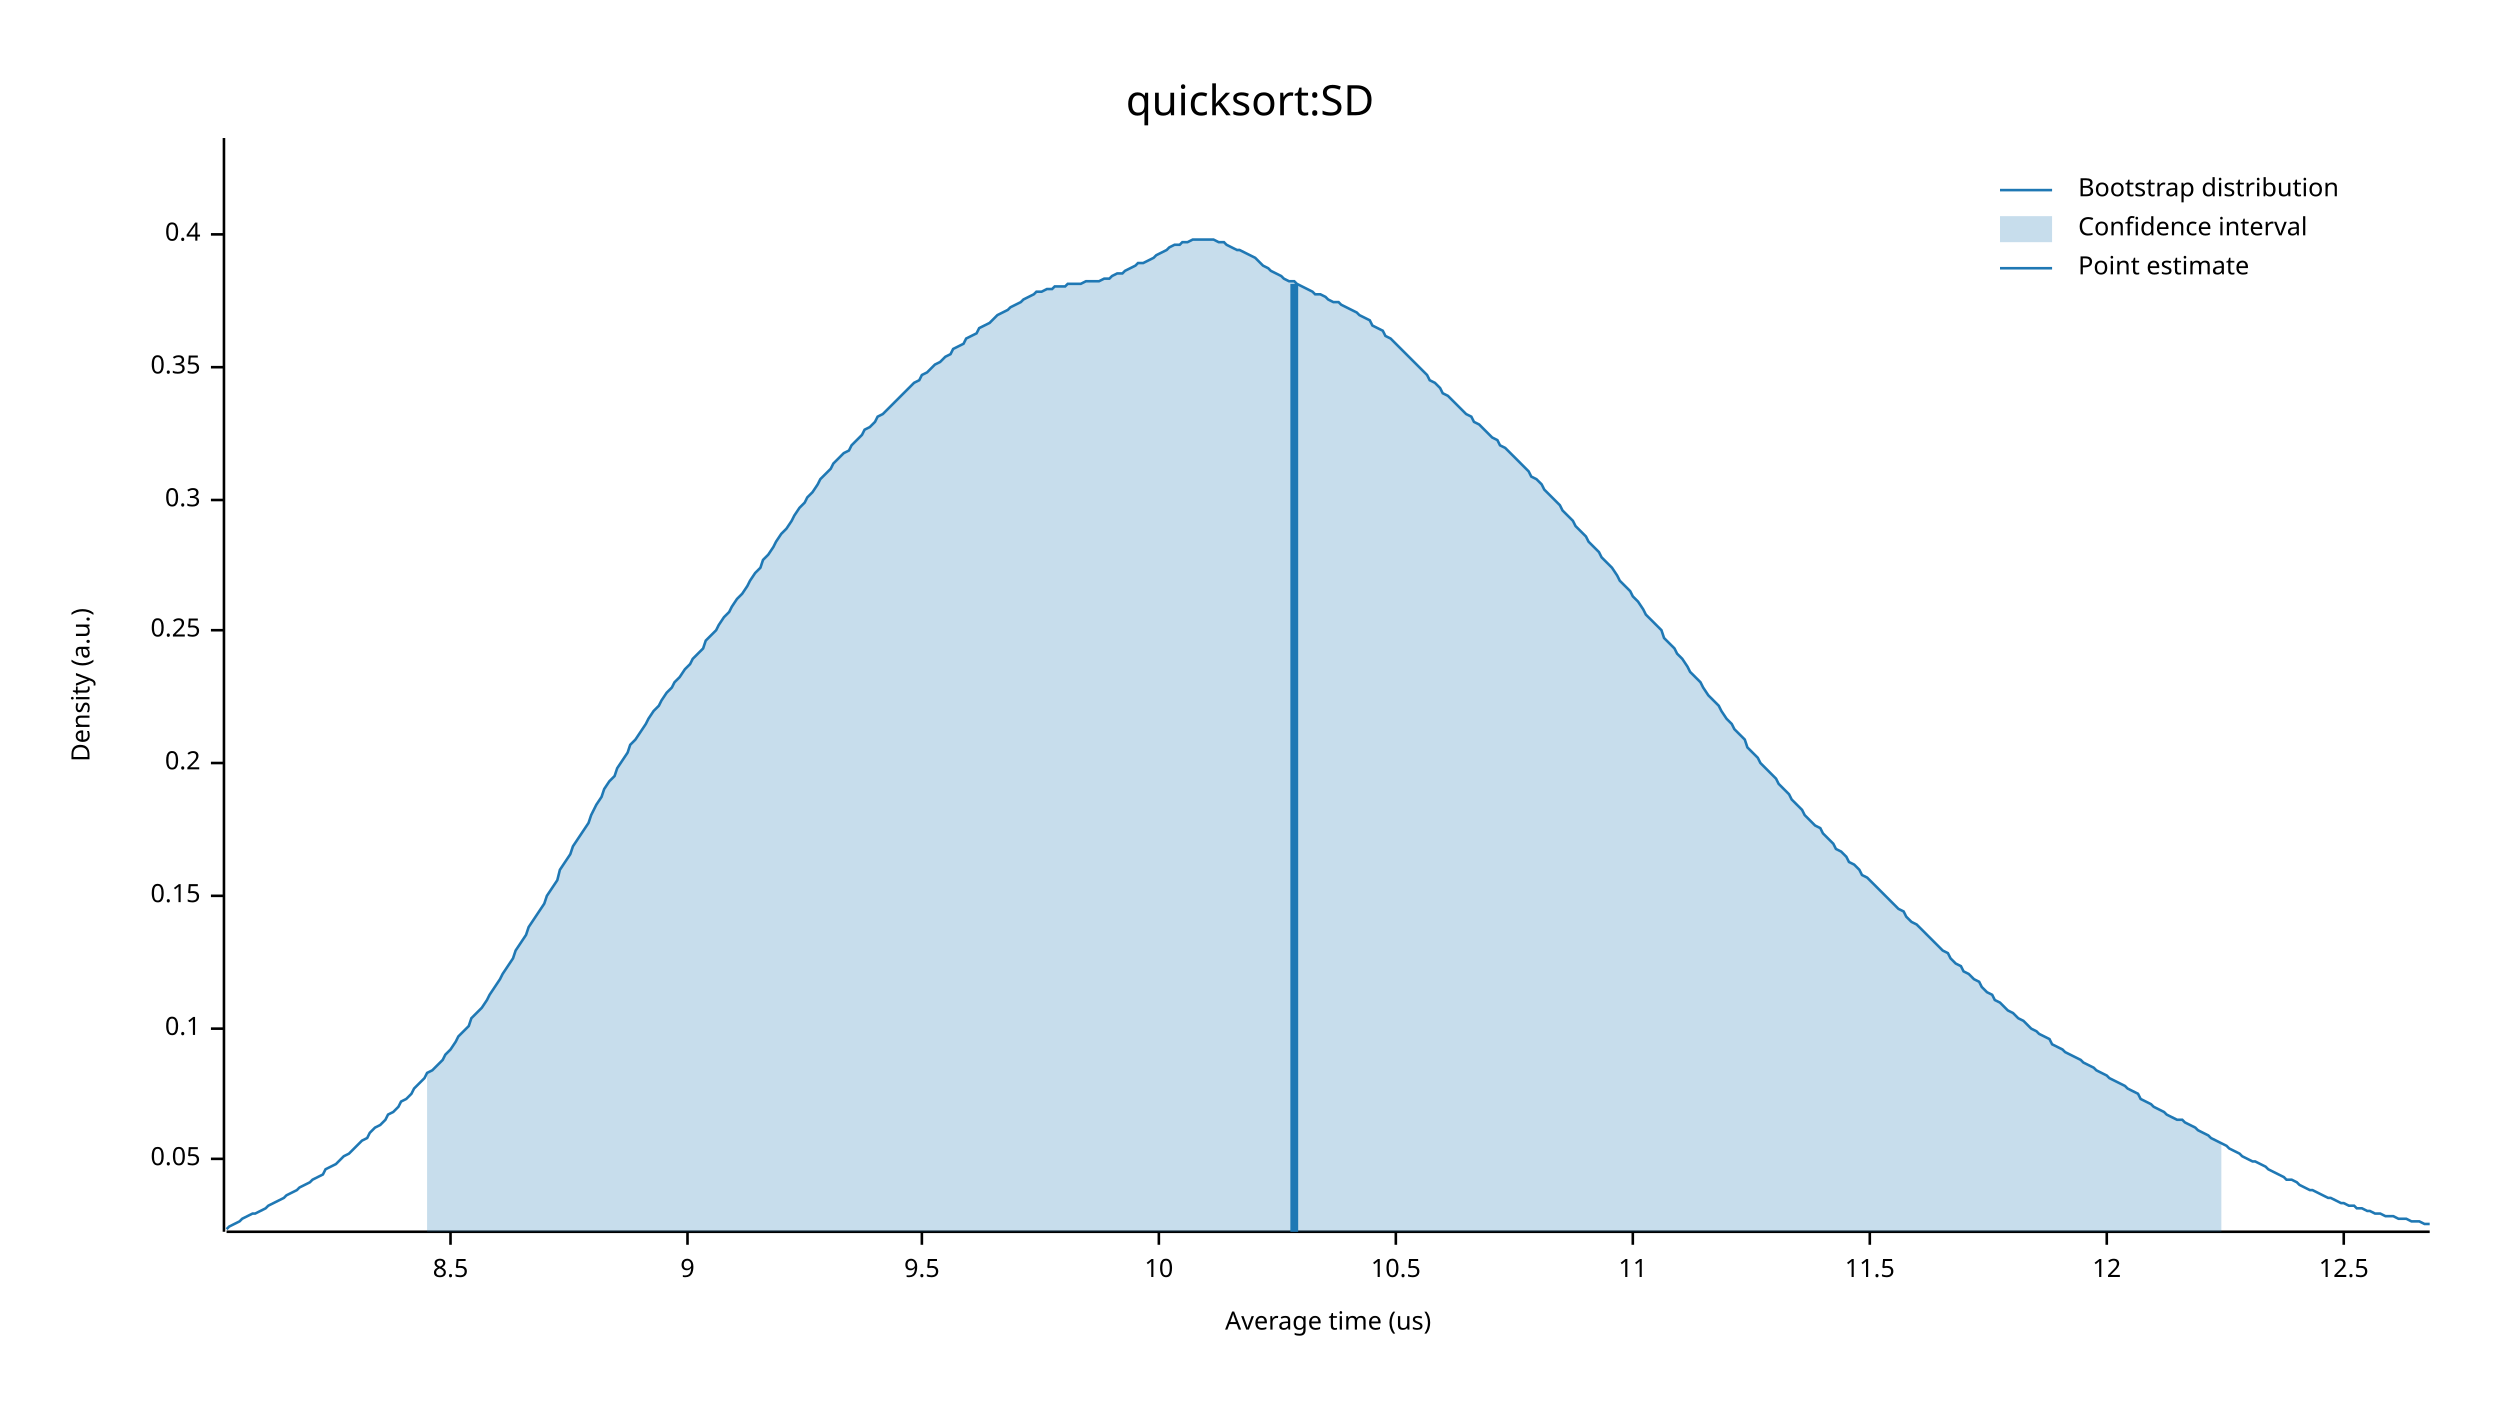
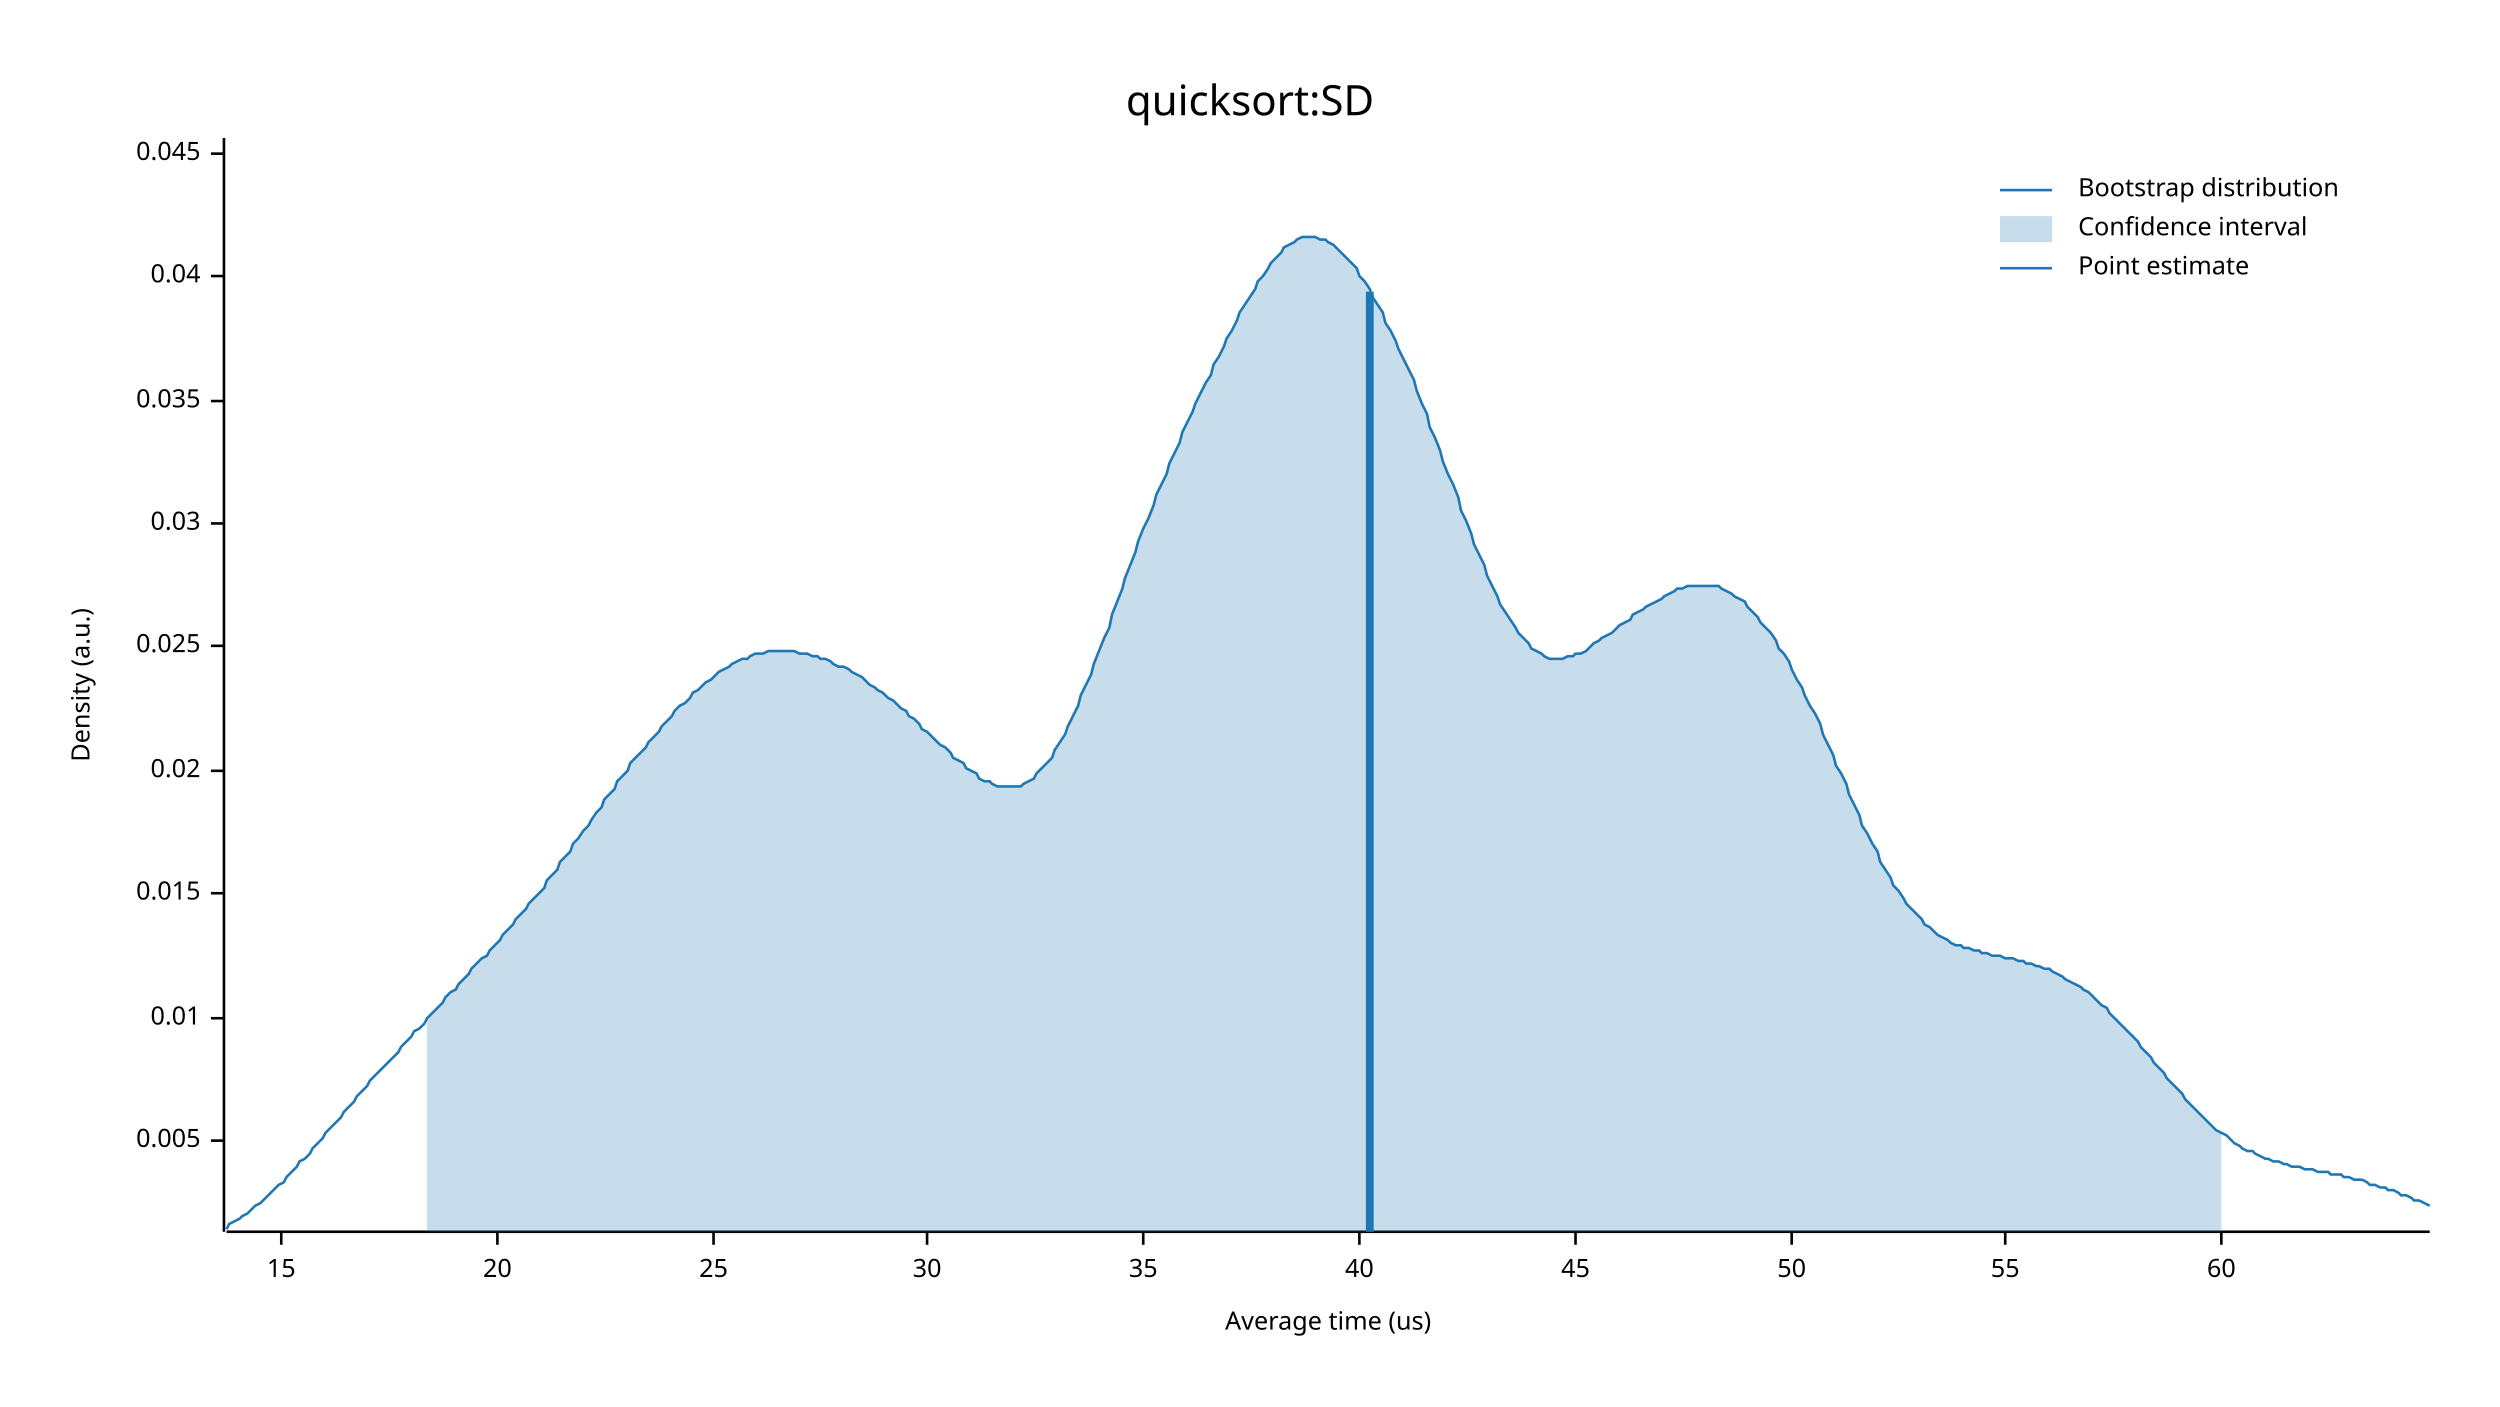
<svg xmlns="http://www.w3.org/2000/svg" width="960" height="540" viewBox="0 0 960 540">
  <text x="480" y="32" dy="0.76em" text-anchor="middle" font-family="sans-serif" font-size="16.129" opacity="1" fill="#000000">
quicksort:SD
</text>
  <text x="27" y="263" dy="0.76em" text-anchor="middle" font-family="sans-serif" font-size="9.677" opacity="1" fill="#000000" transform="rotate(270, 27, 263)">
Density (a.u.)
</text>
  <text x="510" y="513" dy="-0.5ex" text-anchor="middle" font-family="sans-serif" font-size="9.677" opacity="1" fill="#000000">
Average time (us)
</text>
  <polyline fill="none" opacity="1" stroke="#000000" stroke-width="1" points="86,53 86,473 " />
-   <text x="77" y="445" dy="0.5ex" text-anchor="end" font-family="sans-serif" font-size="9.677" opacity="1" fill="#000000">
- 0.05
+   <text x="77" y="438" dy="0.5ex" text-anchor="end" font-family="sans-serif" font-size="9.677" opacity="1" fill="#000000">
+ 0.005
</text>
-   <polyline fill="none" opacity="1" stroke="#000000" stroke-width="1" points="81,445 86,445 " />
-   <text x="77" y="395" dy="0.5ex" text-anchor="end" font-family="sans-serif" font-size="9.677" opacity="1" fill="#000000">
- 0.1
+   <polyline fill="none" opacity="1" stroke="#000000" stroke-width="1" points="81,438 86,438 " />
+   <text x="77" y="391" dy="0.5ex" text-anchor="end" font-family="sans-serif" font-size="9.677" opacity="1" fill="#000000">
+ 0.01
</text>
-   <polyline fill="none" opacity="1" stroke="#000000" stroke-width="1" points="81,395 86,395 " />
-   <text x="77" y="344" dy="0.5ex" text-anchor="end" font-family="sans-serif" font-size="9.677" opacity="1" fill="#000000">
- 0.15
+   <polyline fill="none" opacity="1" stroke="#000000" stroke-width="1" points="81,391 86,391 " />
+   <text x="77" y="343" dy="0.5ex" text-anchor="end" font-family="sans-serif" font-size="9.677" opacity="1" fill="#000000">
+ 0.015
</text>
-   <polyline fill="none" opacity="1" stroke="#000000" stroke-width="1" points="81,344 86,344 " />
-   <text x="77" y="293" dy="0.5ex" text-anchor="end" font-family="sans-serif" font-size="9.677" opacity="1" fill="#000000">
- 0.2
+   <polyline fill="none" opacity="1" stroke="#000000" stroke-width="1" points="81,343 86,343 " />
+   <text x="77" y="296" dy="0.5ex" text-anchor="end" font-family="sans-serif" font-size="9.677" opacity="1" fill="#000000">
+ 0.02
</text>
-   <polyline fill="none" opacity="1" stroke="#000000" stroke-width="1" points="81,293 86,293 " />
-   <text x="77" y="242" dy="0.5ex" text-anchor="end" font-family="sans-serif" font-size="9.677" opacity="1" fill="#000000">
- 0.25
+   <polyline fill="none" opacity="1" stroke="#000000" stroke-width="1" points="81,296 86,296 " />
+   <text x="77" y="248" dy="0.5ex" text-anchor="end" font-family="sans-serif" font-size="9.677" opacity="1" fill="#000000">
+ 0.025
</text>
-   <polyline fill="none" opacity="1" stroke="#000000" stroke-width="1" points="81,242 86,242 " />
-   <text x="77" y="192" dy="0.5ex" text-anchor="end" font-family="sans-serif" font-size="9.677" opacity="1" fill="#000000">
- 0.3
+   <polyline fill="none" opacity="1" stroke="#000000" stroke-width="1" points="81,248 86,248 " />
+   <text x="77" y="201" dy="0.5ex" text-anchor="end" font-family="sans-serif" font-size="9.677" opacity="1" fill="#000000">
+ 0.03
</text>
-   <polyline fill="none" opacity="1" stroke="#000000" stroke-width="1" points="81,192 86,192 " />
-   <text x="77" y="141" dy="0.5ex" text-anchor="end" font-family="sans-serif" font-size="9.677" opacity="1" fill="#000000">
- 0.35
+   <polyline fill="none" opacity="1" stroke="#000000" stroke-width="1" points="81,201 86,201 " />
+   <text x="77" y="154" dy="0.5ex" text-anchor="end" font-family="sans-serif" font-size="9.677" opacity="1" fill="#000000">
+ 0.035
</text>
-   <polyline fill="none" opacity="1" stroke="#000000" stroke-width="1" points="81,141 86,141 " />
-   <text x="77" y="90" dy="0.5ex" text-anchor="end" font-family="sans-serif" font-size="9.677" opacity="1" fill="#000000">
- 0.4
+   <polyline fill="none" opacity="1" stroke="#000000" stroke-width="1" points="81,154 86,154 " />
+   <text x="77" y="106" dy="0.5ex" text-anchor="end" font-family="sans-serif" font-size="9.677" opacity="1" fill="#000000">
+ 0.04
</text>
-   <polyline fill="none" opacity="1" stroke="#000000" stroke-width="1" points="81,90 86,90 " />
+   <polyline fill="none" opacity="1" stroke="#000000" stroke-width="1" points="81,106 86,106 " />
+   <text x="77" y="59" dy="0.5ex" text-anchor="end" font-family="sans-serif" font-size="9.677" opacity="1" fill="#000000">
+ 0.045
+ </text>
+   <polyline fill="none" opacity="1" stroke="#000000" stroke-width="1" points="81,59 86,59 " />
  <polyline fill="none" opacity="1" stroke="#000000" stroke-width="1" points="87,473 933,473 " />
-   <text x="173" y="483" dy="0.76em" text-anchor="middle" font-family="sans-serif" font-size="9.677" opacity="1" fill="#000000">
- 8.5
+   <text x="108" y="483" dy="0.76em" text-anchor="middle" font-family="sans-serif" font-size="9.677" opacity="1" fill="#000000">
+ 15
</text>
-   <polyline fill="none" opacity="1" stroke="#000000" stroke-width="1" points="173,473 173,478 " />
-   <text x="264" y="483" dy="0.76em" text-anchor="middle" font-family="sans-serif" font-size="9.677" opacity="1" fill="#000000">
- 9
+   <polyline fill="none" opacity="1" stroke="#000000" stroke-width="1" points="108,473 108,478 " />
+   <text x="191" y="483" dy="0.76em" text-anchor="middle" font-family="sans-serif" font-size="9.677" opacity="1" fill="#000000">
+ 20
</text>
-   <polyline fill="none" opacity="1" stroke="#000000" stroke-width="1" points="264,473 264,478 " />
-   <text x="354" y="483" dy="0.76em" text-anchor="middle" font-family="sans-serif" font-size="9.677" opacity="1" fill="#000000">
- 9.5
+   <polyline fill="none" opacity="1" stroke="#000000" stroke-width="1" points="191,473 191,478 " />
+   <text x="274" y="483" dy="0.76em" text-anchor="middle" font-family="sans-serif" font-size="9.677" opacity="1" fill="#000000">
+ 25
</text>
-   <polyline fill="none" opacity="1" stroke="#000000" stroke-width="1" points="354,473 354,478 " />
-   <text x="445" y="483" dy="0.76em" text-anchor="middle" font-family="sans-serif" font-size="9.677" opacity="1" fill="#000000">
- 10
+   <polyline fill="none" opacity="1" stroke="#000000" stroke-width="1" points="274,473 274,478 " />
+   <text x="356" y="483" dy="0.76em" text-anchor="middle" font-family="sans-serif" font-size="9.677" opacity="1" fill="#000000">
+ 30
</text>
-   <polyline fill="none" opacity="1" stroke="#000000" stroke-width="1" points="445,473 445,478 " />
-   <text x="536" y="483" dy="0.76em" text-anchor="middle" font-family="sans-serif" font-size="9.677" opacity="1" fill="#000000">
- 10.5
+   <polyline fill="none" opacity="1" stroke="#000000" stroke-width="1" points="356,473 356,478 " />
+   <text x="439" y="483" dy="0.76em" text-anchor="middle" font-family="sans-serif" font-size="9.677" opacity="1" fill="#000000">
+ 35
</text>
-   <polyline fill="none" opacity="1" stroke="#000000" stroke-width="1" points="536,473 536,478 " />
-   <text x="627" y="483" dy="0.76em" text-anchor="middle" font-family="sans-serif" font-size="9.677" opacity="1" fill="#000000">
- 11
+   <polyline fill="none" opacity="1" stroke="#000000" stroke-width="1" points="439,473 439,478 " />
+   <text x="522" y="483" dy="0.76em" text-anchor="middle" font-family="sans-serif" font-size="9.677" opacity="1" fill="#000000">
+ 40
</text>
-   <polyline fill="none" opacity="1" stroke="#000000" stroke-width="1" points="627,473 627,478 " />
-   <text x="718" y="483" dy="0.76em" text-anchor="middle" font-family="sans-serif" font-size="9.677" opacity="1" fill="#000000">
- 11.5
+   <polyline fill="none" opacity="1" stroke="#000000" stroke-width="1" points="522,473 522,478 " />
+   <text x="605" y="483" dy="0.76em" text-anchor="middle" font-family="sans-serif" font-size="9.677" opacity="1" fill="#000000">
+ 45
</text>
-   <polyline fill="none" opacity="1" stroke="#000000" stroke-width="1" points="718,473 718,478 " />
-   <text x="809" y="483" dy="0.76em" text-anchor="middle" font-family="sans-serif" font-size="9.677" opacity="1" fill="#000000">
- 12
+   <polyline fill="none" opacity="1" stroke="#000000" stroke-width="1" points="605,473 605,478 " />
+   <text x="688" y="483" dy="0.76em" text-anchor="middle" font-family="sans-serif" font-size="9.677" opacity="1" fill="#000000">
+ 50
</text>
-   <polyline fill="none" opacity="1" stroke="#000000" stroke-width="1" points="809,473 809,478 " />
-   <text x="900" y="483" dy="0.76em" text-anchor="middle" font-family="sans-serif" font-size="9.677" opacity="1" fill="#000000">
- 12.5
+   <polyline fill="none" opacity="1" stroke="#000000" stroke-width="1" points="688,473 688,478 " />
+   <text x="770" y="483" dy="0.76em" text-anchor="middle" font-family="sans-serif" font-size="9.677" opacity="1" fill="#000000">
+ 55
</text>
-   <polyline fill="none" opacity="1" stroke="#000000" stroke-width="1" points="900,473 900,478 " />
-   <polyline fill="none" opacity="1" stroke="#1F78B4" stroke-width="1" points="87,472 88,471 90,470 92,469 93,468 95,467 97,466 98,466 100,465 102,464 103,463 105,462 107,461 109,460 110,459 112,458 114,457 115,456 117,455 119,454 120,453 122,452 124,451 125,449 127,448 129,447 131,445 132,444 134,443 136,441 137,440 139,438 141,437 142,435 144,433 146,432 148,430 149,428 151,427 153,425 154,423 156,422 158,420 159,418 161,416 163,414 164,412 166,411 168,409 170,407 171,405 173,403 175,400 176,398 178,396 180,394 181,391 183,389 185,387 187,384 188,382 190,379 192,376 193,374 195,371 197,368 198,365 200,362 202,359 203,356 205,353 207,350 209,347 210,344 212,341 214,338 215,334 217,331 219,328 220,325 222,322 224,319 226,316 227,313 229,309 231,306 232,303 234,300 236,298 237,295 239,292 241,289 242,286 244,284 246,281 248,278 249,276 251,273 253,271 254,269 256,266 258,264 259,262 261,260 263,257 265,255 266,253 268,251 270,249 271,246 273,244 275,242 276,240 278,237 280,235 281,233 283,230 285,228 287,225 288,223 290,220 292,218 293,215 295,213 297,210 298,208 300,205 302,203 304,200 305,198 307,195 309,193 310,191 312,189 314,186 315,184 317,182 319,180 320,178 322,176 324,174 326,173 327,171 329,169 331,167 332,165 334,164 336,162 337,160 339,159 341,157 343,155 344,154 346,152 348,150 349,149 351,147 353,146 354,144 356,143 358,141 359,140 361,139 363,137 365,136 366,134 368,133 370,132 371,130 373,129 375,128 376,126 378,125 380,124 381,123 383,121 385,120 387,119 388,118 390,117 392,116 393,115 395,114 397,113 398,112 400,112 402,111 404,111 405,110 407,110 409,110 410,109 412,109 414,109 415,109 417,108 419,108 420,108 422,108 424,107 426,107 427,106 429,105 431,105 432,104 434,103 436,102 437,101 439,101 441,100 443,99 444,98 446,97 448,96 449,95 451,94 453,94 454,93 456,93 458,92 459,92 461,92 463,92 465,92 466,92 468,93 470,93 471,94 473,95 475,96 476,96 478,97 480,98 482,99 483,100 485,102 487,103 488,104 490,105 492,106 493,107 495,108 497,108 498,109 500,110 502,111 504,112 505,113 507,113 509,114 510,115 512,116 514,116 515,117 517,118 519,119 521,120 522,121 524,122 526,123 527,125 529,126 531,127 532,129 534,130 536,132 537,133 539,135 541,137 543,139 544,140 546,142 548,144 549,146 551,147 553,149 554,151 556,152 558,154 560,156 561,157 563,159 565,160 566,162 568,163 570,165 571,166 573,168 575,169 576,171 578,172 580,174 582,176 583,177 585,179 587,181 588,183 590,184 592,186 593,188 595,190 597,192 599,194 600,196 602,198 604,200 605,202 607,204 609,206 610,208 612,210 614,212 615,214 617,216 619,218 621,221 622,223 624,225 626,227 627,229 629,231 631,234 632,236 634,238 636,240 638,242 639,245 641,247 643,249 644,251 646,253 648,256 649,258 651,260 653,262 654,264 656,267 658,269 660,271 661,273 663,276 665,278 666,280 668,282 670,284 671,287 673,289 675,291 676,293 678,295 680,297 682,299 683,301 685,303 687,305 688,307 690,309 692,311 693,313 695,315 697,317 699,318 700,320 702,322 704,324 705,326 707,327 709,329 710,331 712,332 714,334 715,336 717,337 719,339 721,341 722,342 724,344 726,346 727,347 729,349 731,350 732,352 734,354 736,355 738,357 739,358 741,360 743,362 744,363 746,365 748,366 749,368 751,370 753,371 754,373 756,374 758,376 760,377 761,379 763,381 765,382 766,384 768,385 770,387 771,388 773,389 775,391 777,392 778,393 780,395 782,396 783,397 785,398 787,399 788,401 790,402 792,403 793,404 795,405 797,406 799,407 800,408 802,409 804,410 805,411 807,412 809,413 810,414 812,415 814,416 816,417 817,418 819,419 821,420 822,422 824,423 826,424 827,425 829,426 831,427 832,428 834,429 836,430 838,430 839,431 841,432 843,433 844,434 846,435 848,436 849,437 851,438 853,439 855,440 856,441 858,442 860,443 861,444 863,445 865,446 866,446 868,447 870,448 871,449 873,450 875,451 877,452 878,453 880,453 882,454 883,455 885,456 887,457 888,457 890,458 892,459 894,460 895,460 897,461 899,462 900,462 902,463 904,463 905,464 907,464 909,465 910,465 912,466 914,466 916,467 917,467 919,467 921,468 922,468 924,468 926,469 927,469 929,469 931,470 933,470 " />
-   <polygon opacity="0.25" fill="#1F78B4" points="164,412 166,411 168,409 170,407 171,405 173,403 175,400 176,398 178,396 180,394 181,391 183,389 185,387 187,384 188,382 190,379 192,376 193,374 195,371 197,368 198,365 200,362 202,359 203,356 205,353 207,350 209,347 210,344 212,341 214,338 215,334 217,331 219,328 220,325 222,322 224,319 226,316 227,313 229,309 231,306 232,303 234,300 236,298 237,295 239,292 241,289 242,286 244,284 246,281 248,278 249,276 251,273 253,271 254,269 256,266 258,264 259,262 261,260 263,257 265,255 266,253 268,251 270,249 271,246 273,244 275,242 276,240 278,237 280,235 281,233 283,230 285,228 287,225 288,223 290,220 292,218 293,215 295,213 297,210 298,208 300,205 302,203 304,200 305,198 307,195 309,193 310,191 312,189 314,186 315,184 317,182 319,180 320,178 322,176 324,174 326,173 327,171 329,169 331,167 332,165 334,164 336,162 337,160 339,159 341,157 343,155 344,154 346,152 348,150 349,149 351,147 353,146 354,144 356,143 358,141 359,140 361,139 363,137 365,136 366,134 368,133 370,132 371,130 373,129 375,128 376,126 378,125 380,124 381,123 383,121 385,120 387,119 388,118 390,117 392,116 393,115 395,114 397,113 398,112 400,112 402,111 404,111 405,110 407,110 409,110 410,109 412,109 414,109 415,109 417,108 419,108 420,108 422,108 424,107 426,107 427,106 429,105 431,105 432,104 434,103 436,102 437,101 439,101 441,100 443,99 444,98 446,97 448,96 449,95 451,94 453,94 454,93 456,93 458,92 459,92 461,92 463,92 465,92 466,92 468,93 470,93 471,94 473,95 475,96 476,96 478,97 480,98 482,99 483,100 485,102 487,103 488,104 490,105 492,106 493,107 495,108 497,108 498,109 500,110 502,111 504,112 505,113 507,113 509,114 510,115 512,116 514,116 515,117 517,118 519,119 521,120 522,121 524,122 526,123 527,125 529,126 531,127 532,129 534,130 536,132 537,133 539,135 541,137 543,139 544,140 546,142 548,144 549,146 551,147 553,149 554,151 556,152 558,154 560,156 561,157 563,159 565,160 566,162 568,163 570,165 571,166 573,168 575,169 576,171 578,172 580,174 582,176 583,177 585,179 587,181 588,183 590,184 592,186 593,188 595,190 597,192 599,194 600,196 602,198 604,200 605,202 607,204 609,206 610,208 612,210 614,212 615,214 617,216 619,218 621,221 622,223 624,225 626,227 627,229 629,231 631,234 632,236 634,238 636,240 638,242 639,245 641,247 643,249 644,251 646,253 648,256 649,258 651,260 653,262 654,264 656,267 658,269 660,271 661,273 663,276 665,278 666,280 668,282 670,284 671,287 673,289 675,291 676,293 678,295 680,297 682,299 683,301 685,303 687,305 688,307 690,309 692,311 693,313 695,315 697,317 699,318 700,320 702,322 704,324 705,326 707,327 709,329 710,331 712,332 714,334 715,336 717,337 719,339 721,341 722,342 724,344 726,346 727,347 729,349 731,350 732,352 734,354 736,355 738,357 739,358 741,360 743,362 744,363 746,365 748,366 749,368 751,370 753,371 754,373 756,374 758,376 760,377 761,379 763,381 765,382 766,384 768,385 770,387 771,388 773,389 775,391 777,392 778,393 780,395 782,396 783,397 785,398 787,399 788,401 790,402 792,403 793,404 795,405 797,406 799,407 800,408 802,409 804,410 805,411 807,412 809,413 810,414 812,415 814,416 816,417 817,418 819,419 821,420 822,422 824,423 826,424 827,425 829,426 831,427 832,428 834,429 836,430 838,430 839,431 841,432 843,433 844,434 846,435 848,436 849,437 851,438 853,439 853,473 164,473 " />
-   <polyline fill="none" opacity="1" stroke="#1F78B4" stroke-width="3" points="497,473 497,109 " />
+   <polyline fill="none" opacity="1" stroke="#000000" stroke-width="1" points="770,473 770,478 " />
+   <text x="853" y="483" dy="0.76em" text-anchor="middle" font-family="sans-serif" font-size="9.677" opacity="1" fill="#000000">
+ 60
+ </text>
+   <polyline fill="none" opacity="1" stroke="#000000" stroke-width="1" points="853,473 853,478 " />
+   <polyline fill="none" opacity="1" stroke="#1F78B4" stroke-width="1" points="87,472 88,470 90,469 92,468 93,467 95,466 97,464 98,463 100,462 102,460 103,459 105,457 107,455 109,454 110,452 112,450 114,448 115,446 117,445 119,443 120,441 122,439 124,437 125,435 127,433 129,431 131,429 132,427 134,425 136,423 137,421 139,419 141,417 142,415 144,413 146,411 148,409 149,408 151,406 153,404 154,402 156,400 158,398 159,396 161,395 163,393 164,391 166,389 168,387 170,385 171,383 173,381 175,380 176,378 178,376 180,374 181,372 183,370 185,368 187,367 188,365 190,363 192,361 193,359 195,357 197,355 198,353 200,351 202,349 203,347 205,345 207,343 209,341 210,338 212,336 214,334 215,331 217,329 219,327 220,324 222,322 224,319 226,317 227,315 229,312 231,310 232,307 234,305 236,303 237,300 239,298 241,296 242,293 244,291 246,289 248,287 249,285 251,283 253,281 254,279 256,277 258,275 259,273 261,271 263,270 265,268 266,266 268,265 270,263 271,262 273,261 275,259 276,258 278,257 280,256 281,255 283,254 285,253 287,253 288,252 290,251 292,251 293,251 295,250 297,250 298,250 300,250 302,250 304,250 305,250 307,251 309,251 310,251 312,252 314,252 315,253 317,253 319,254 320,255 322,256 324,256 326,257 327,258 329,259 331,260 332,261 334,263 336,264 337,265 339,266 341,268 343,269 344,270 346,272 348,273 349,275 351,276 353,278 354,280 356,281 358,283 359,284 361,286 363,287 365,289 366,291 368,292 370,293 371,295 373,296 375,297 376,299 378,300 380,300 381,301 383,302 385,302 387,302 388,302 390,302 392,302 393,301 395,300 397,299 398,297 400,295 402,293 404,291 405,288 407,285 409,282 410,279 412,275 414,271 415,267 417,263 419,259 420,255 422,250 424,245 426,241 427,236 429,231 431,226 432,222 434,217 436,212 437,208 439,203 441,199 443,194 444,190 446,186 448,182 449,178 451,174 453,170 454,166 456,162 458,158 459,155 461,151 463,147 465,144 466,140 468,137 470,133 471,130 473,127 475,123 476,120 478,117 480,114 482,111 483,108 485,106 487,103 488,101 490,99 492,97 493,95 495,94 497,93 498,92 500,91 502,91 504,91 505,91 507,92 509,92 510,93 512,94 514,96 515,97 517,99 519,101 521,103 522,106 524,108 526,111 527,114 529,117 531,120 532,124 534,127 536,131 537,134 539,138 541,142 543,146 544,150 546,155 548,159 549,164 551,168 553,173 554,177 556,182 558,186 560,191 561,196 563,200 565,205 566,209 568,213 570,217 571,221 573,225 575,229 576,232 578,235 580,238 582,241 583,243 585,245 587,247 588,249 590,250 592,251 593,252 595,253 597,253 599,253 600,253 602,252 604,252 605,251 607,251 609,250 610,249 612,247 614,246 615,245 617,244 619,243 621,241 622,240 624,239 626,238 627,236 629,235 631,234 632,233 634,232 636,231 638,230 639,229 641,228 643,227 644,226 646,226 648,225 649,225 651,225 653,225 654,225 656,225 658,225 660,225 661,226 663,227 665,228 666,229 668,230 670,231 671,233 673,235 675,237 676,239 678,241 680,243 682,246 683,249 685,251 687,254 688,257 690,261 692,264 693,267 695,271 697,274 699,278 700,282 702,286 704,290 705,294 707,297 709,301 710,305 712,309 714,313 715,317 717,320 719,324 721,327 722,331 724,334 726,337 727,340 729,342 731,345 732,347 734,349 736,351 738,353 739,355 741,356 743,358 744,359 746,360 748,361 749,362 751,363 753,363 754,364 756,364 758,365 760,365 761,366 763,366 765,367 766,367 768,367 770,368 771,368 773,368 775,369 777,369 778,370 780,370 782,371 783,371 785,372 787,372 788,373 790,374 792,375 793,376 795,377 797,378 799,379 800,380 802,381 804,383 805,384 807,386 809,387 810,389 812,391 814,393 816,395 817,396 819,398 821,400 822,402 824,404 826,406 827,408 829,410 831,412 832,414 834,416 836,418 838,420 839,422 841,424 843,426 844,427 846,429 848,431 849,432 851,434 853,435 855,436 856,437 858,439 860,440 861,441 863,442 865,442 866,443 868,444 870,445 871,445 873,446 875,446 877,447 878,447 880,448 882,448 883,448 885,449 887,449 888,449 890,450 892,450 894,450 895,451 897,451 899,451 900,452 902,452 904,453 905,453 907,453 909,454 910,455 912,455 914,456 916,456 917,457 919,457 921,458 922,459 924,459 926,460 927,461 929,461 931,462 933,463 " />
+   <polygon opacity="0.25" fill="#1F78B4" points="164,391 166,389 168,387 170,385 171,383 173,381 175,380 176,378 178,376 180,374 181,372 183,370 185,368 187,367 188,365 190,363 192,361 193,359 195,357 197,355 198,353 200,351 202,349 203,347 205,345 207,343 209,341 210,338 212,336 214,334 215,331 217,329 219,327 220,324 222,322 224,319 226,317 227,315 229,312 231,310 232,307 234,305 236,303 237,300 239,298 241,296 242,293 244,291 246,289 248,287 249,285 251,283 253,281 254,279 256,277 258,275 259,273 261,271 263,270 265,268 266,266 268,265 270,263 271,262 273,261 275,259 276,258 278,257 280,256 281,255 283,254 285,253 287,253 288,252 290,251 292,251 293,251 295,250 297,250 298,250 300,250 302,250 304,250 305,250 307,251 309,251 310,251 312,252 314,252 315,253 317,253 319,254 320,255 322,256 324,256 326,257 327,258 329,259 331,260 332,261 334,263 336,264 337,265 339,266 341,268 343,269 344,270 346,272 348,273 349,275 351,276 353,278 354,280 356,281 358,283 359,284 361,286 363,287 365,289 366,291 368,292 370,293 371,295 373,296 375,297 376,299 378,300 380,300 381,301 383,302 385,302 387,302 388,302 390,302 392,302 393,301 395,300 397,299 398,297 400,295 402,293 404,291 405,288 407,285 409,282 410,279 412,275 414,271 415,267 417,263 419,259 420,255 422,250 424,245 426,241 427,236 429,231 431,226 432,222 434,217 436,212 437,208 439,203 441,199 443,194 444,190 446,186 448,182 449,178 451,174 453,170 454,166 456,162 458,158 459,155 461,151 463,147 465,144 466,140 468,137 470,133 471,130 473,127 475,123 476,120 478,117 480,114 482,111 483,108 485,106 487,103 488,101 490,99 492,97 493,95 495,94 497,93 498,92 500,91 502,91 504,91 505,91 507,92 509,92 510,93 512,94 514,96 515,97 517,99 519,101 521,103 522,106 524,108 526,111 527,114 529,117 531,120 532,124 534,127 536,131 537,134 539,138 541,142 543,146 544,150 546,155 548,159 549,164 551,168 553,173 554,177 556,182 558,186 560,191 561,196 563,200 565,205 566,209 568,213 570,217 571,221 573,225 575,229 576,232 578,235 580,238 582,241 583,243 585,245 587,247 588,249 590,250 592,251 593,252 595,253 597,253 599,253 600,253 602,252 604,252 605,251 607,251 609,250 610,249 612,247 614,246 615,245 617,244 619,243 621,241 622,240 624,239 626,238 627,236 629,235 631,234 632,233 634,232 636,231 638,230 639,229 641,228 643,227 644,226 646,226 648,225 649,225 651,225 653,225 654,225 656,225 658,225 660,225 661,226 663,227 665,228 666,229 668,230 670,231 671,233 673,235 675,237 676,239 678,241 680,243 682,246 683,249 685,251 687,254 688,257 690,261 692,264 693,267 695,271 697,274 699,278 700,282 702,286 704,290 705,294 707,297 709,301 710,305 712,309 714,313 715,317 717,320 719,324 721,327 722,331 724,334 726,337 727,340 729,342 731,345 732,347 734,349 736,351 738,353 739,355 741,356 743,358 744,359 746,360 748,361 749,362 751,363 753,363 754,364 756,364 758,365 760,365 761,366 763,366 765,367 766,367 768,367 770,368 771,368 773,368 775,369 777,369 778,370 780,370 782,371 783,371 785,372 787,372 788,373 790,374 792,375 793,376 795,377 797,378 799,379 800,380 802,381 804,383 805,384 807,386 809,387 810,389 812,391 814,393 816,395 817,396 819,398 821,400 822,402 824,404 826,406 827,408 829,410 831,412 832,414 834,416 836,418 838,420 839,422 841,424 843,426 844,427 846,429 848,431 849,432 851,434 853,435 853,473 164,473 " />
+   <polyline fill="none" opacity="1" stroke="#1F78B4" stroke-width="3" points="526,473 526,112 " />
  <text x="798" y="68" dy="0.76em" text-anchor="start" font-family="sans-serif" font-size="9.677" opacity="1" fill="#000000">
Bootstrap distribution
</text>
  <text x="798" y="83" dy="0.76em" text-anchor="start" font-family="sans-serif" font-size="9.677" opacity="1" fill="#000000">
Confidence interval
</text>
  <text x="798" y="98" dy="0.76em" text-anchor="start" font-family="sans-serif" font-size="9.677" opacity="1" fill="#000000">
Point estimate
</text>
  <polyline fill="none" opacity="1" stroke="#1F78B4" stroke-width="1" points="768,73 788,73 " />
  <rect x="768" y="83" width="20" height="10" opacity="0.25" fill="#1F78B4" stroke="none" />
  <polyline fill="none" opacity="1" stroke="#1F78B4" stroke-width="1" points="768,103 788,103 " />
</svg>
